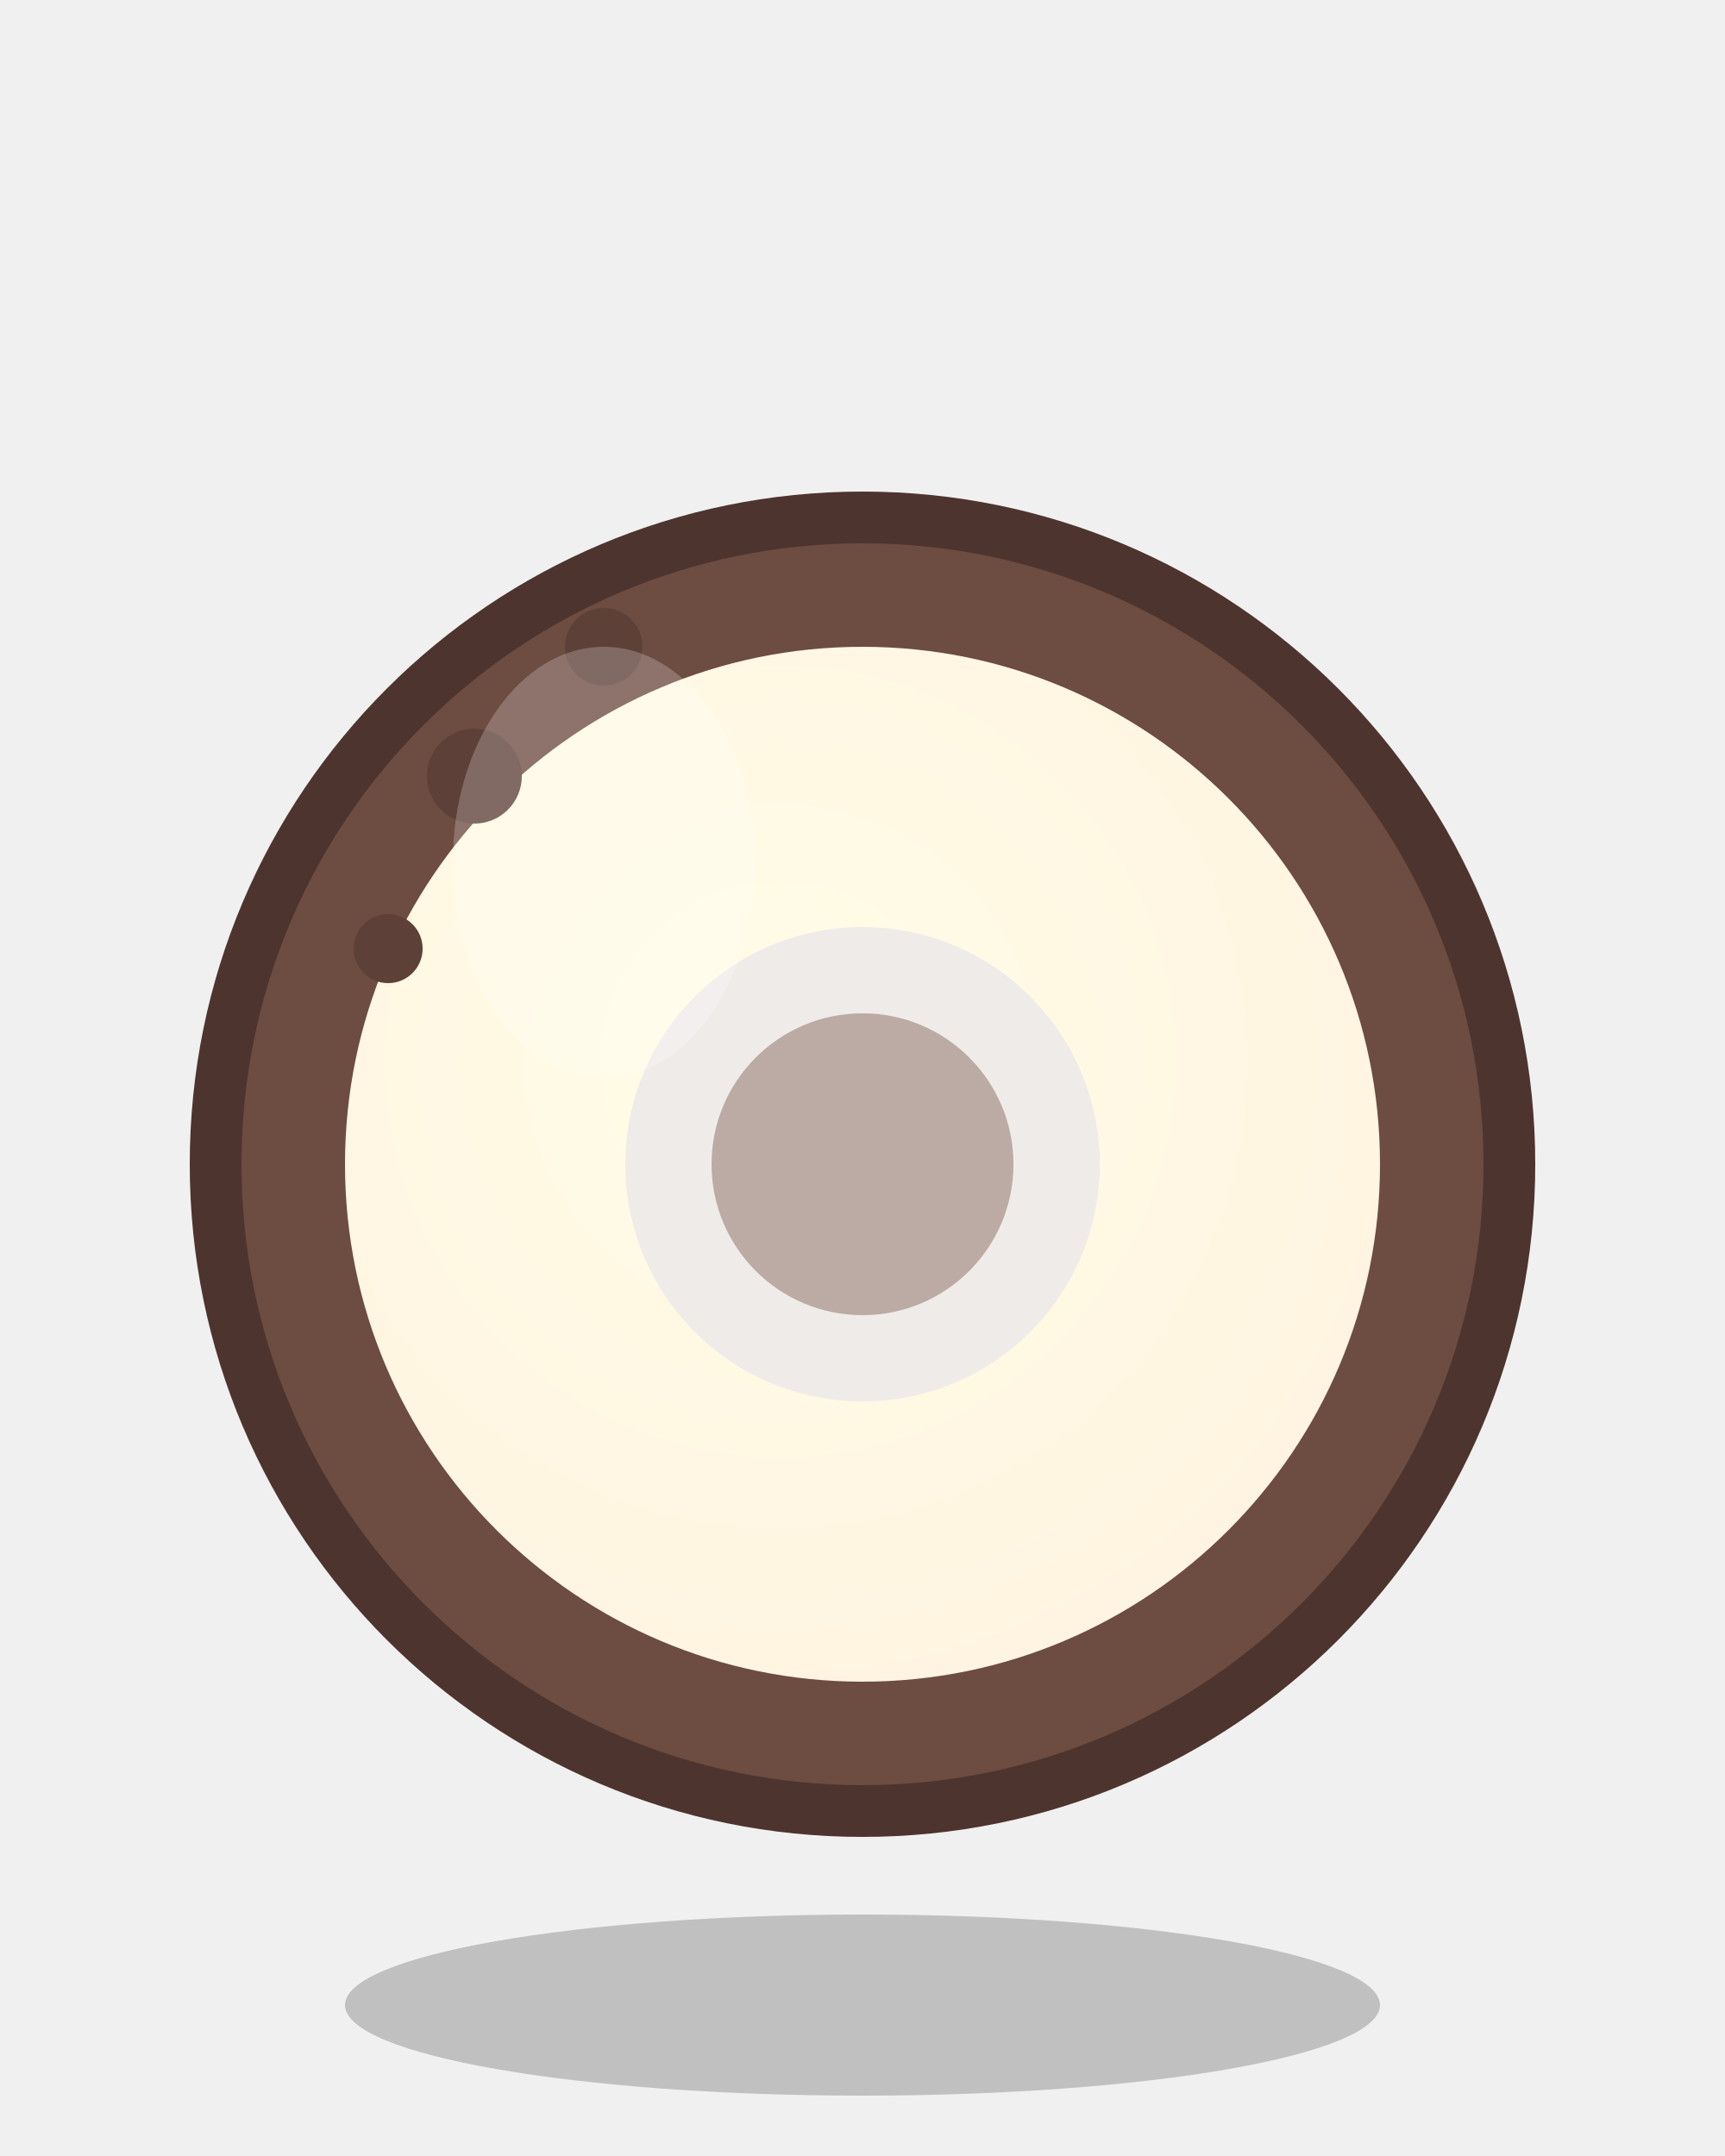
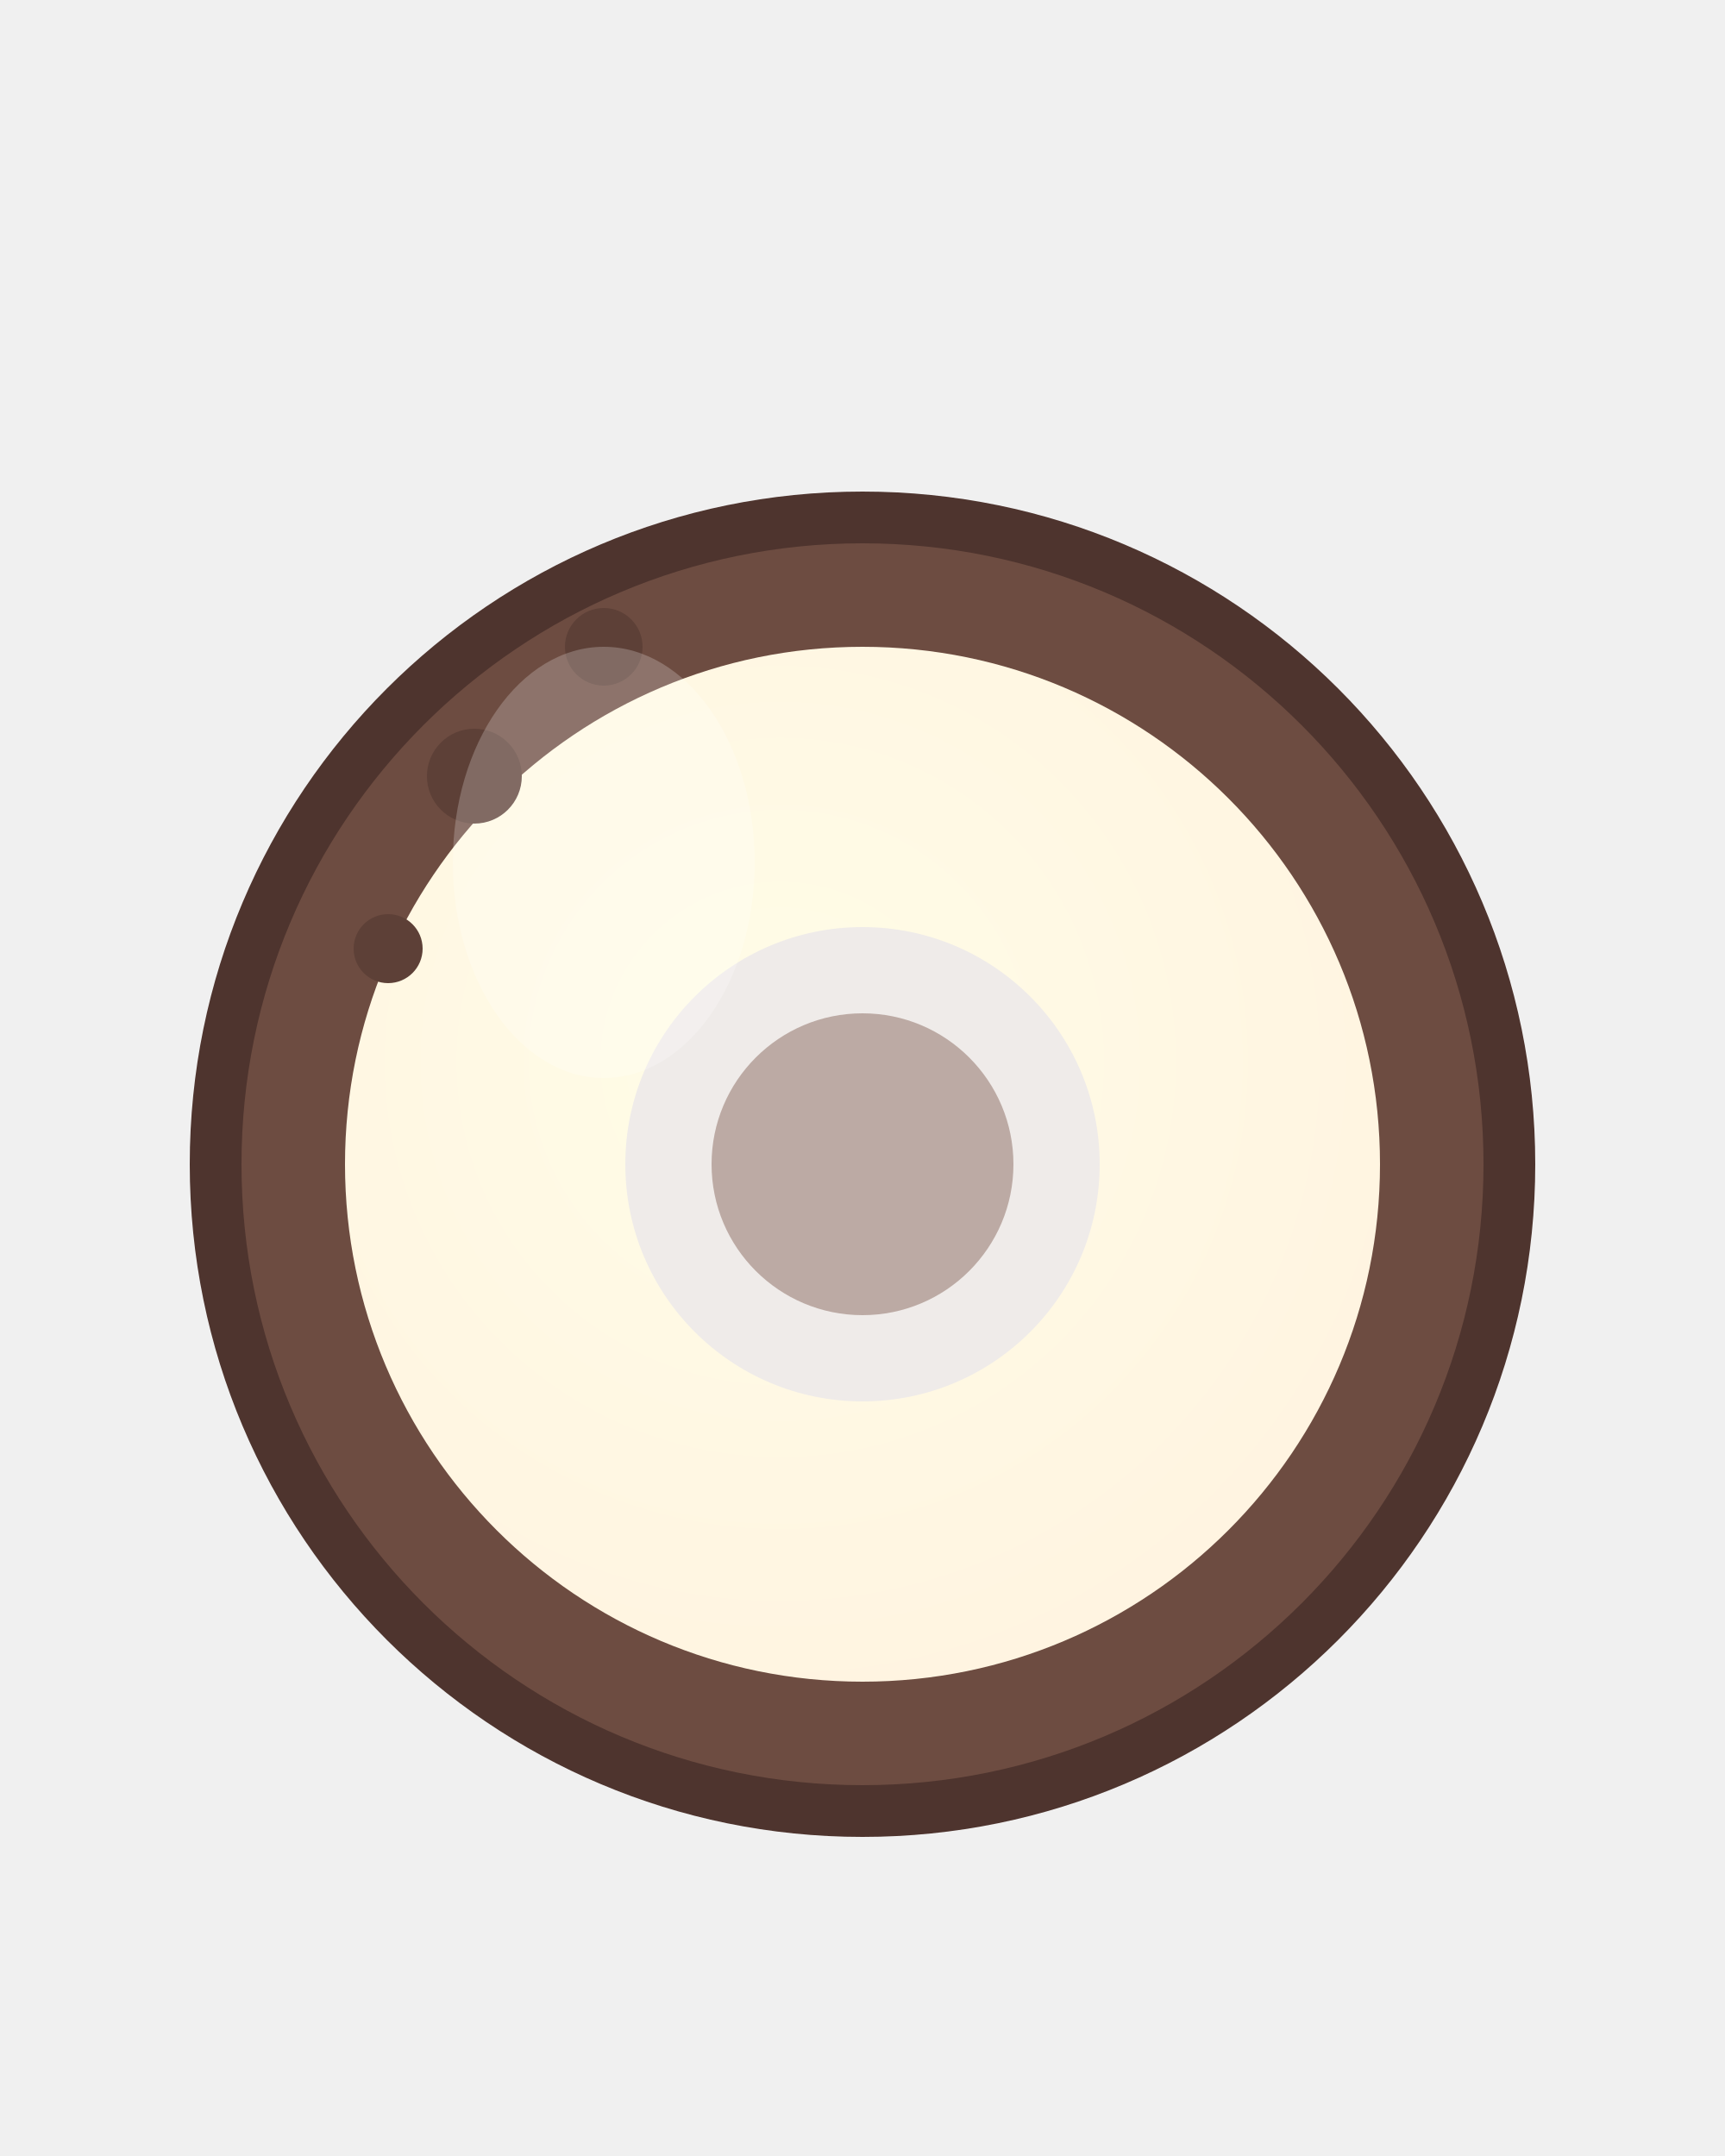
<svg xmlns="http://www.w3.org/2000/svg" viewBox="0 0 80 100">
  <defs>
    <radialGradient id="cocoMeat" cx="42%" cy="40%" r="70%">
      <stop stop-color="#fffde7" />
      <stop offset="1" stop-color="#fff3e0" />
    </radialGradient>
  </defs>
-   <ellipse cx="40" cy="93" rx="24" ry="4.2" fill="#000" opacity=".2" />
  <circle cx="40" cy="54" r="30" fill="#6d4c41" stroke="#4e342e" stroke-width="2.4" />
  <circle cx="40" cy="54" r="24" fill="url(#cocoMeat)" />
  <circle cx="40" cy="54" r="11" fill="#efebe9" />
  <circle cx="40" cy="54" r="7" fill="#bcaaa4" />
  <g fill="#5d4037">
    <circle cx="22" cy="36" r="2.2" />
    <circle cx="28" cy="30" r="1.8" />
    <circle cx="18" cy="44" r="1.6" />
  </g>
  <ellipse cx="28" cy="40" rx="7" ry="10" fill="#fff" opacity=".22" />
</svg>
